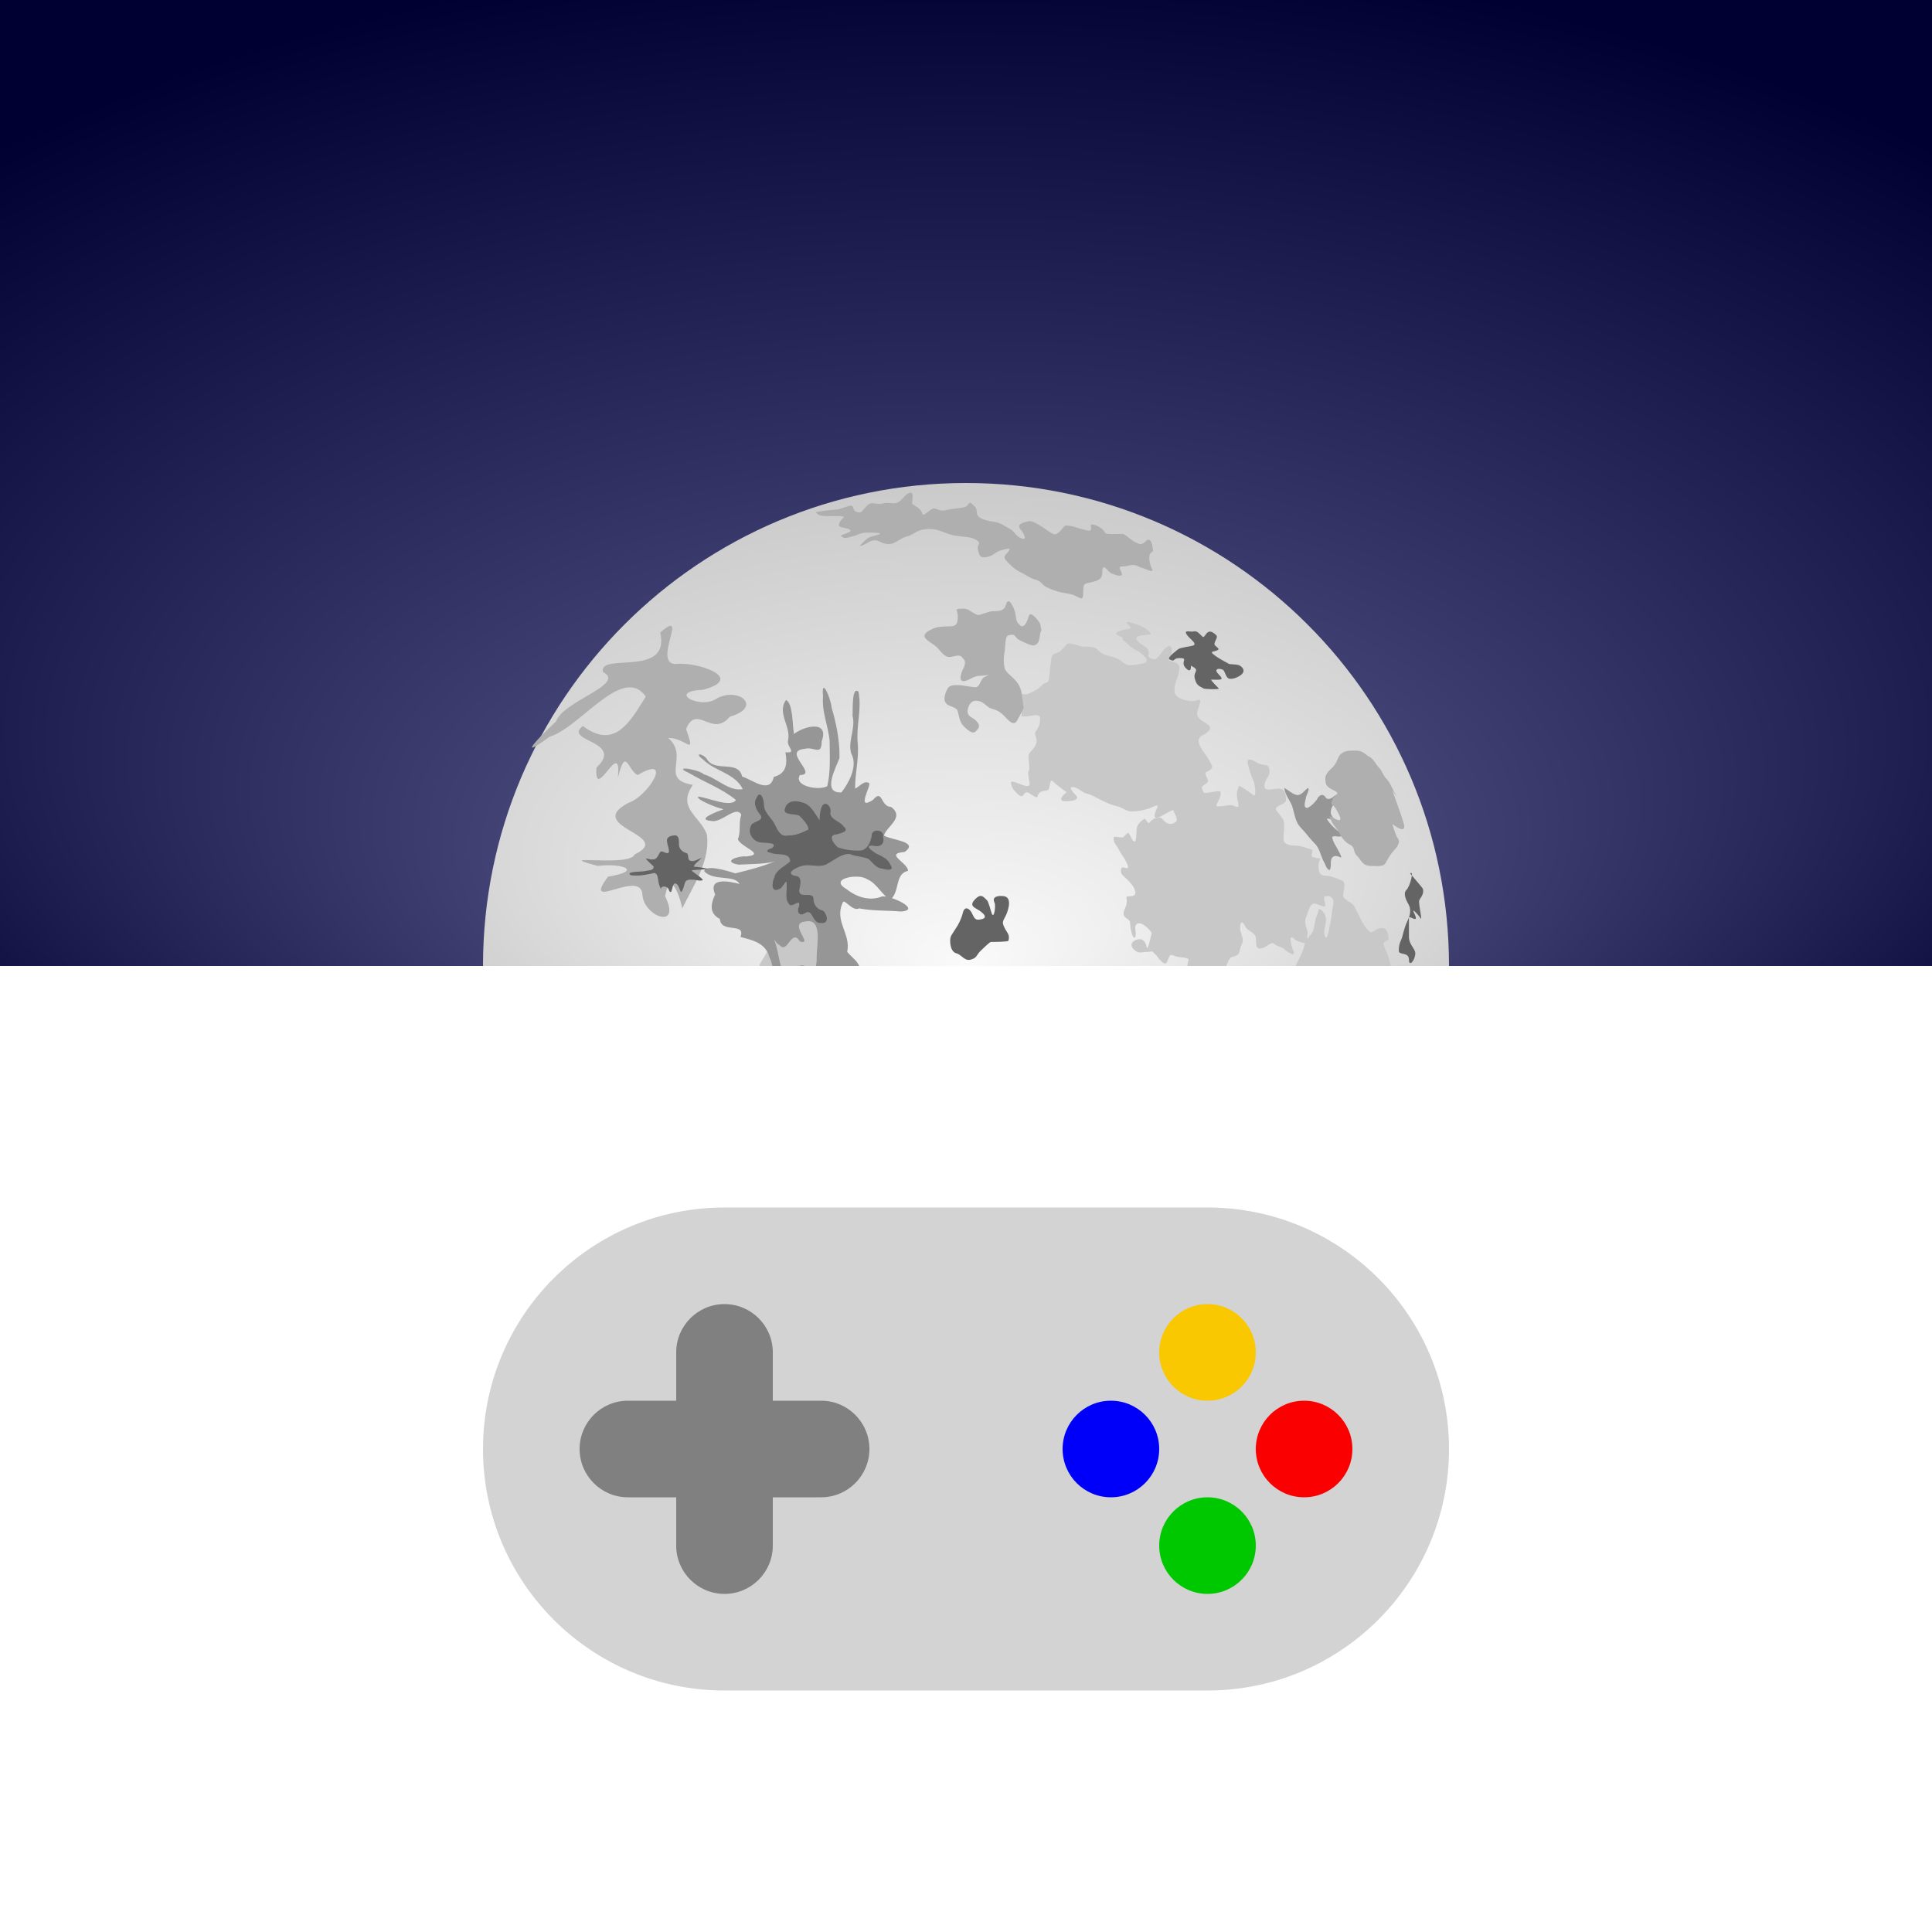
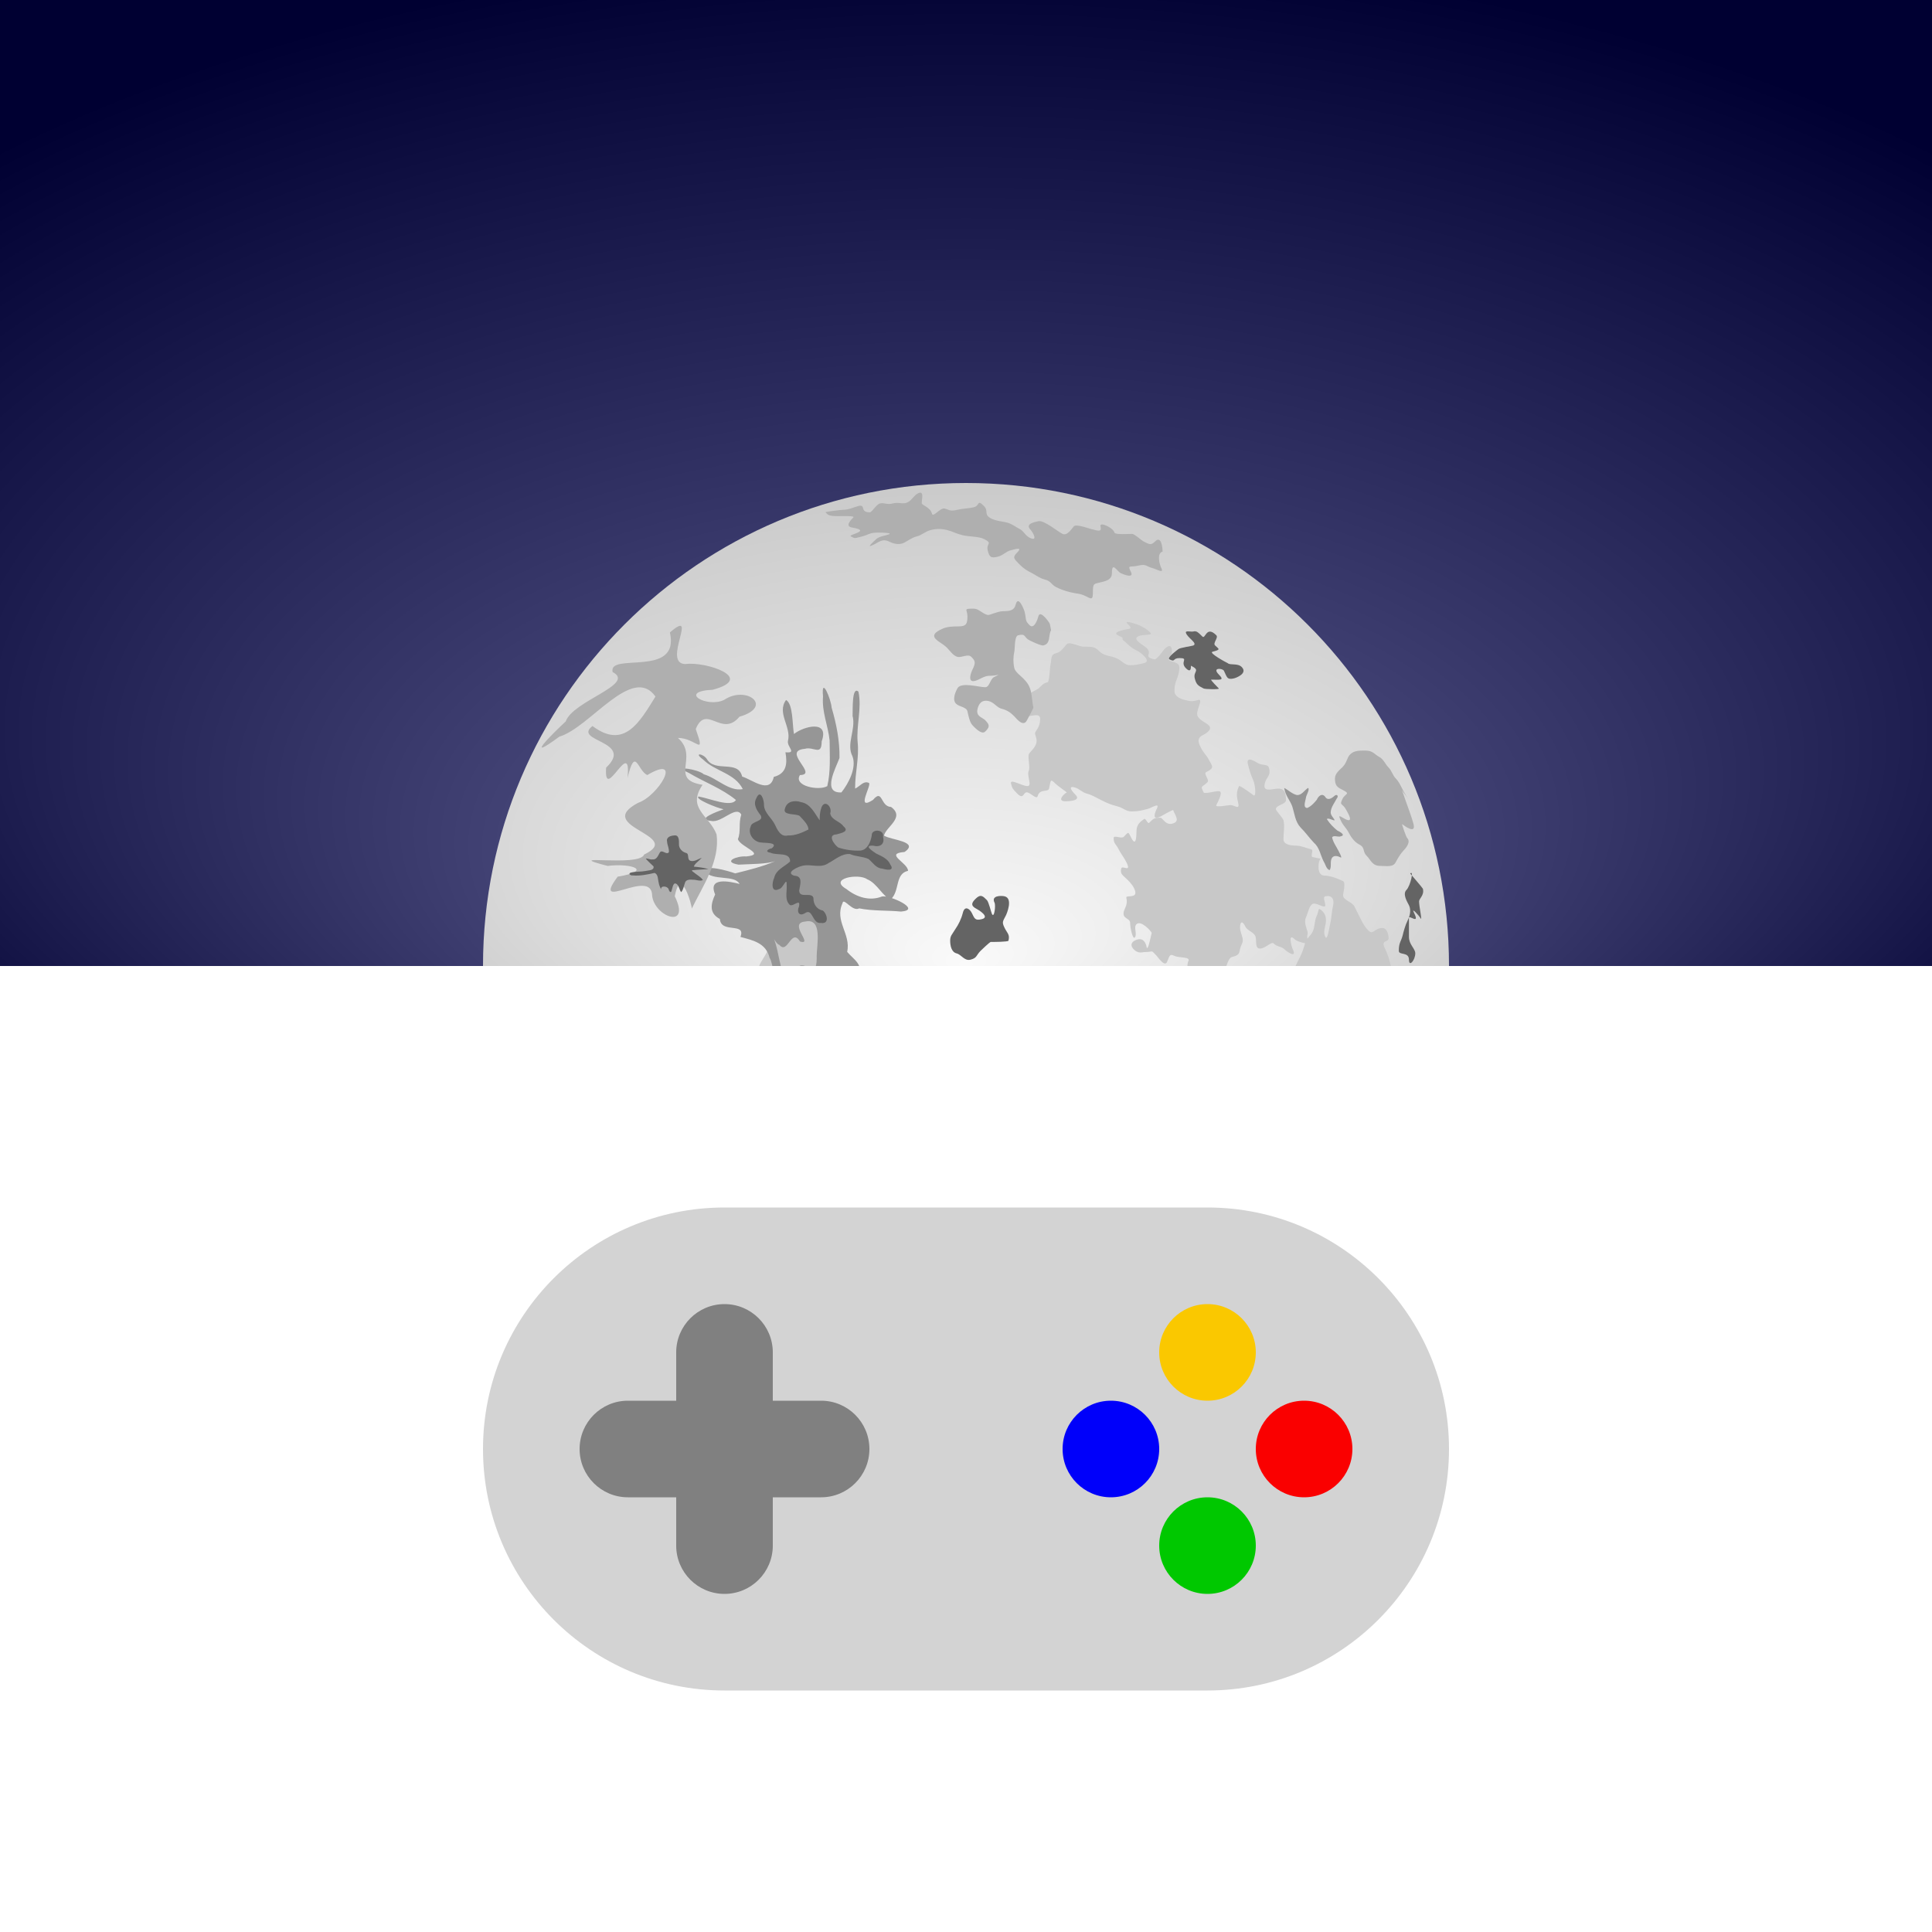
<svg xmlns="http://www.w3.org/2000/svg" viewBox="0 0 200 200">
  <defs>
    <radialGradient fx="50%" fy="100%" r="100%" id="midnight">
      <stop offset="0%" stop-color="rgb(100 100 150)" />
      <stop offset="70%" stop-color="rgb(0 0 50)" />
    </radialGradient>
    <radialGradient fx="50%" fy="100%" r="100%" id="moon">
      <stop offset="0%" stop-color="rgb(250 250 250)" />
      <stop offset="70%" stop-color="rgb(200 200 200)" />
    </radialGradient>
  </defs>
  <rect fill="url(#midnight)" width="200" height="100" />
  <path fill="url(#moon)" d="M 50 100 A 50 50 0 0 1 150 100 Z" />
  <path fill="rgb(200 200 200)" d="M67.296 105.667c.047-.024 1.047.851 1.181.918.613.307-.247.888-.394 1.181-.415.83.826.656 1.312.656.811 0 .43.906.394 1.049-.156.622-.294.855 0 1.443.28.56-.131.814-.131 1.575 0 .735-.596.656-1.312.656-.815 0-1.122-.161-1.706.131-.113.057-.589 1.178-.656 1.312-.22.44-.837.615-1.181.787-.502.251.074 1.458.132 1.574.212.425.781.513 1.049 1.05.36.719-.093 1.087.394 1.574.417.417.339.741 1.049.918.645.161.4-.067 1.181-.262.451-.113.59.72.918 1.049.168.168.131 1.18.263 1.443.329.659 1.078-.411 1.312.525.193.773.896.142 1.18 0 .446-.223.171.997.394 1.443.251.503 1.227.44.525-.262-.362-.362.4-.947.524-1.443.049-.196-1.452-.363-1.574-.394-.806-.201-.354-.826-.131-1.049.392-.393 1.135.696 1.181.787.001.001.558-.919 1.049-.919.964 0 .693-.618.263-1.049-.799-.799-.011-.645 0-.656.216-.216.781.274.918 0 .41-.82.394.657.394 1.05 0 .159 1.082-.189 1.311-.132.911.228.807-.075.919-.525.024-.098-1.116-.722-1.181-.787-.554-.553-.787-.397-.787-1.311 0-1.028-.157-1.024-.656-.525-.427.427-.554-.161-.918-.525-.426-.425-.656 1.248-.656 0 0-.535-.331-1.056-.525-1.443-.225-.45.057-1.539.131-1.837.18-.719.161-.131.787-.131.376 0 .74-.871.919-1.05.532-.532 1.001-.179 1.312.132.801.802.957.272 1.705-.263.033-.023-1.11.121-.656-.787.233-.465.114-1.409.262-1.705.237-.473.414.61 1.116.459.557-.12.393-.48.393-1.05 0-.333.681-.022.853-.065.907-.227.422-.445 1.049-.132.127.064 0 1.756 0 1.968 0 .489-.143.969-.262 1.444-.086.342-.734-.027-1.05.131-.259.13-.393-.554-.393.787 0 .585-.656.414-.656 1.312 0 .614-.541.393-1.312.393-.396 0 .149-.9-.131-1.18-.543-.543-.96.297-1.05.656-.198.791.891.669-.131 1.18-.614.307-.358.858-.131 1.312.124.249.9.778 1.181.919.195.097.508 1.164.656 1.311.174.175.425-.134.655.788.103.409.336.161.525.918.24.958-.653.656-1.18.656-.729 0-.818.454-1.05.918-.363.726.155 1.154-.787.919-.552-.138-.874-.83-.394.131.185.369-.421.759.132 1.312.433.433.418.787 1.18.787.899 0 1.024-.08 1.312-.656.314-.628.445-.787 1.312-.787 1.553 0-.326.271-.131 1.049.138.552 1.063.357 1.443.263.5-.125-1.15-1.01.262-.656.625.156.918 0 1.312-.394.369-.369.725-1.049-.131-1.049-.585 0-1.187.129-1.705 0-.59-.148-.95-.263-1.706-.263-.999 0-.062-.594.131-.787.198-.198.275-.531.525-.656.238-.119.668.107.787-.131.098-.196-.312-.341-.525-.394-.417-.104.877.22 1.181.525.248.248.737.157 1.05 0 .233-.116 1.949.769 2.23 1.05.311.311.393 0 .787-.394.247-.246-.375-.974-.262-.525.128.515 1.314.196 1.574.131.496-.124.321-.656 1.312-.656.751 0 1.087-.131 1.837-.131.729 0 1.193-.396 1.705-.525.418-.104.094 1.181.525 1.181.297 0 .638-1.032.787-1.18.621-.621.787-.063.787.655 0 .457.904-.189 1.312-.393.525-.263.128-1.187 0-1.443-.356-.712.153-.815.787-.656.474.118.083-1.098-.262-1.443-.295-.295-1.128-.446-1.443-.525-.59-.148-1.164-.074-.263-.525.737-.368.61-1.261-.131-1.705-.414-.248.297-1.119.394-1.312.278-.557.567-.699.918-1.05.401-.4.712-.58 1.05-.918.375-.376.393-.965.393-1.574 0-.52.131-1.157.131-1.837 0-.119-.844.554-1.049.656-.617.309-.957.309-1.574 0-.629-.314-.76-.543-.919-1.181-.228-.913.186-1.03.787-1.18.504-.126.732 1.09.787 1.311.156.622 0-.798 0-1.18 0-.539-.494-.99-.655-1.312-.235-.469-.611-.645-1.181-.787-.615-.154-.824-.468-1.05-.919-.273-.546-.262-1.01-.262-1.705-1.304.652-1.918.666-3.413.666-.419 0-.904-1.836-.989-2.176-.197-.788-.594-1.67-.594-2.571 0-.696-.869-1.463-1.186-1.78-.677-.677-.964-.791-2.176-.791-.925 0-1.112.914-1.582 1.384-.653.653-1.302.263-1.583 1.385-.209.838-.644 1.288-.989 1.978-.4.8.427.815.198 1.731-.2.798 1.377.92-1.434 2.769-.718.472.888 2.047.544 2.472-.51.63-.961.205-1.285-.445-.407-.813.624-.608-.297-.791-.813-.161-2.37-1.235-3.066-1.583-.854-.426-1.104-.593-2.374-.593-1.174 0-2.168.293-3.065.742-.266.132-.911.871-.586 1.539Zm38.412-33.87c.595.247 1.018-.115 1.575-.394.537-.269.489-.614 1.18-.787.16-.04.245-1.634.263-1.705.182-.731-.045-1.137.656-1.312.504-.126.731-.6 1.049-.919.294-.293 1.324.263 1.706.263.86 0 1.169-.011 1.574.394.454.453.788.492 1.443.655.748.188.938.535 1.443.788.433.216 1.583-.068 1.837-.132.863-.216-.514-1.175-.525-1.18-.482-.241-.873-.479-1.181-.788-.532-.532-.524-.331-.524-.655 0-.136-1.485-.416 0-.788.828-.207 1.11-.07.524-.656-.498-.497 1.16.121 1.181.132.61.305.8.407 1.181.787.362.362-1.215.067-1.443.525-.163.325.855.855 1.049 1.049.655.655-.419.879.787 1.181.28.07.953-.953 1.05-1.05.587-.587.787-.321.787.263 0 .51-.885.795.131 1.049.721.18.728.498.525 1.312-.151.605-.394.833-.394 1.706 0 .54.58.801 1.05.918.725.181.779.166 1.443 0 .511-.128-.259 1.063-.131 1.574.122.491.922.791 1.18 1.05.469.468-.378.911-.655 1.049-.667.334-.324.927-.132 1.312.278.556.548.703.787 1.181.345.689.688.837-.262 1.312-.315.158.381.8.131 1.049-.555.556-.772.292-.393 1.05.095.19 1.069-.131 1.574-.131.489 0-.044 1.005-.262 1.443-.146.291 1.235 0 1.443 0 .534 0 1.043.631.787-.394-.172-.688-.107-1.098.131-1.574.051-.102 1.377.852 1.443.918.371.371.235-1.105 0-1.574-.218-.437-.417-1.142-.525-1.574-.255-1.021.849-.232 1.05-.131.67.334 1.181-.083 1.181.918 0 .463-.525.778-.525 1.443 0 .623.904.262 1.443.262.647 0 .787.501.787 1.181 0 .465-.937.467-1.049.918-.04.16.719.911.787 1.181.143.572 0 1.375 0 1.968 0 .553.776.656 1.312.656.502 0 1.168.292 1.574.393.258.065-.127.723.131.788 1.139.284.794-.027.656.524-.021.083-.26 1.397.586 1.397.608 0 1.47.353 1.907.571.31.155 0 1.372 0 1.443 0 .557.931.683 1.18 1.181l.656 1.312c.259.517.459.852.787 1.181.499.498.633-.263 1.444-.263.551 0 .655.859.655 1.05 0 .471-.848.14-.393 1.049.215.429.416 1.011.525 1.443.147.59.262.95.262 1.706 0 .751.131 1.087.131 1.837 0 .76-.262 1.078-.262 1.836 0 .767-.139 1.21-.263 1.706-.169.679-.269.931-.524 1.443l-.656 1.312c-.263.524-.489 1.099-.751 1.623-.268.536-.595.688-.808 1.115-.205.41-.312 1.333-.409 1.722-.137.549-.434.919-1.05.919-.272 0 .102-1.647-.524-.394-.265.53-.064 1.308-.263 1.705-.181.364-.908.651-1.18.788-.504.251-.85.376-1.444.524-.123.031.132-.682.132-1.312 0-.918-.471-.569-.656-1.311-.115-.459.835-.943 1.049-1.05.535-.268 1.181.056 1.181-.787 0-1.148.347-.513.595-.017.046.092 1.254-.693 1.254-1.024 0-.505.88-.856 1.061-1.217.439-.879-1.62-1.262-1.992-.891-.547.548-.531.587-1.18.263-.607-.304-.24-.749-.919-.919-.01-.002-.939.94-1.049 1.05-.564.563-1.046.254-.656-.525.341-.682.176-.742-.263-1.181-.532-.532-.166-1.014.132-1.312.436-.436.767-.529 1.311-.393.392.098-.557.607-.918.787-.794.397 1.109.656 1.312.656.626 0 .049-1.394-.394-1.837-.45-.45-.516-.664-1.049-.131-.191.191-.829.173-1.181.525-.627.627-1.049-.136-1.049-.656 0-.636.567-.798 1.049-.918.363-.091.786.129 1.05.393.329.329-.59-.721-.919-1.049-.47-.471-.483-.624-.655-1.312-.168-.671.616-.787 1.18-.787.589 0 .525.878.525 1.443 0 .945.227.535.394-.132.193-.773-.207-1.2-.394-1.574-.241-.482-.563-.733-.787-1.181-.267-.534.544-1.199-.263-.393-.695.695-.349.173-.131-.263l.656-1.311c.221-.442.401-.949.525-1.443.103-.415.6-.808.787-1.181.247-.494.19-1.167.394-1.575.321-.642.082-1.098.656-.524.406.406.366 1.028.262 1.443-.178.711-.113.954 0 1.181.229.457.401-.947.525-1.443.127-.51.139-1.214.262-1.706.226-.902-.245-1.185-.787-1.05-.297.075 0 .613 0 .919 0 .439-.919-.328-1.312-.131-.367.183-.511 1.022-.656 1.311-.279.558.003 1.063.131 1.575.094.374-.221.345.132 1.049.174.348-1.177.004-1.444-.262-.78-.78-.305.832-.262.918.578 1.157-.58.338-.787.131-.356-.356-.774-.249-1.181-.655-.156-.157-.757.419-1.181.524-.782.196-.522-.647-.655-1.18-.121-.48-.829-.607-1.05-1.05-.509-1.017-.635-.048-.525.394.177.706.394.918.131 1.443-.376.753.043 1.039-1.049 1.312-.29.072-.593 1.061-.656 1.311-.168.672-.028.939.131 1.575.062.246-.42 1.024-.525 1.443-.201.807.246 1.201.525 1.574.409.545.424.927.263 1.575-.119.475.992.524 1.443.524.859 0 1.17-.01 1.574.394.554.553-.209.932.787 1.181.809.202.743.478.918 1.18.053.212-.52 1.172-.656 1.443-.212.425-.041 1.479-.131 1.837l-.393 1.574c-.043.171.524.922.524 1.443 0 .733.012.896-.262 1.444-.283.566-.22.874-.918 1.049-.956.239-.279-.623-.131-.918.288-.577.236-.948.393-1.575.119-.474-1.093-.218-1.312-.656-.005-.011-.619.638-.918.788-.356.177-.769-.901-.918-1.05-1.19-1.189-.815-.027-.394.394.444.444.401.889.262 1.443-.128.512-1.069-.283-1.443-.656-.622-.623-.71-.34-.131-.919.446-.446.982-.137.787-.918-.111-.443-.869.504-1.312.394-.394-.099-1.07-2.103-.131-4.723.148-.414 1.104-.044 1.498-.24.454-.227.618-.228.995-.416.753-.377-.135-1.001-.147-1.05-.036-.144-.749-.765-.903-.918-.451-.451-.069-.78-.525.131-.251.503-.527.788-1.049.919-.669.167-.656-.718-.656-1.312 0-.914-.231-1.15-.656-1.575-.341-.34-.903.292-1.312.394-.881.22-.787-.49-.787-1.181 0-.487.126-1.202 0-1.705-.068-.273-.745.131-1.05.131-.464 0 .59-.721.919-1.05.491-.491 1.705-.66 1.705-1.443 0-.695.004-1.187.131-1.443.229-.458-.985-.296-1.443-.525-.564-.282-.511.104-.787.656-.25.501-.964-.57-1.049-.656-.699-.698-.208-.393-1.312-.393-.128 0-.595.193-1.05-.263-.523-.522-.141-.915.394-1.049.774-.193.911.759.918.787.124.497.401-.946.525-1.443.031-.123-1.105-1.387-1.574-.918-.311.31.065.918-.132 1.312-.229.457-.524-.932-.524-1.443 0-.529-.851-.405-.656-1.181.085-.34.441-.728.262-1.443-.071-.286 1.11.111.918-.656-.121-.488-.521-.915-.787-1.181-.5-.5-.806-.581-.656-1.181.096-.382 1.108.51.525-.656-.233-.466-.569-.875-.787-1.312-.305-.609-.525-.574-.525-1.18 0-.353.8.118 1.05-.131.506-.507.424-.594.787.131.448.897.525-.044.525-.656 0-.743.348-.983.787-1.312.175-.131.37.548.525.393.464-.464.544-.524 1.18-.524.232 0 .573.96 1.443.524.558-.278-.038-.941-.131-1.311-.021-.086-1.217.608-1.312.656-.955.477-.559-.456-.393-.788.37-.741-.515-.101-.919 0-.59.148-.949.263-1.705.263-.567 0-.871-.382-1.443-.525-.709-.177-1.108-.357-1.706-.656-.458-.229-.94-.53-1.443-.656-.524-.131-.775-.522-1.312-.656-.791-.198-.089.567.131.787.568.568-.58.656-1.049.656-.937 0-.172-.767.131-.918.021-.011-.924-.662-1.181-.918-.569-.57-.45-.3-.656.524-.101.407-.976-.029-1.18.787-.091.363-.687-.303-1.05-.393-.458-.115-.35.83-1.049.131-.505-.505-.542-.592-.656-1.049-.14-.558 1.13.262 1.705.262.527 0-.104-1.103.131-1.574.166-.331-.103-1.293 0-1.706.056-.223.642-.599.788-1.181.114-.457-.182-.847-.132-1.049.059-.237.525-.573.525-1.443 0-.672-.837-.263-1.443-.263-.959 0-.159.075-.656-.918-.266-.532-.09-.891.131-1.443Z" />
  <path fill="rgb(150 150 150)" d="M132.941 81.567c.44.228.805.61 1.294.732.526.056.786-.506 1.186-.736.181.227-.21.72-.235 1.045-.043.301-.344 1.02.146 1.033.402-.181.716-.521.988-.859.149-.358.534-.726.859-.303.255.434.676.172.957-.085.273-.25.471.026.243.268-.235.464-.61.9-.625 1.442-.024.306.404.665.405.819-.232-.003-.707-.304-.801-.123.286.452.671.842 1.084 1.18.217.094.909.469.366.589-.277.132-.759-.162-.906.119.095.502.426.919.647 1.371.1.215.342.591.283.724-.276-.144-.7-.296-.93.003-.265.383-.018.9-.254 1.287-.355-.096-.432-.609-.625-.899-.33-.634-.417-1.414-.98-1.908-.5-.511-.9-1.11-1.412-1.609-.562-.603-.62-1.455-.865-2.202-.224-.597-.678-1.094-.792-1.736a3.722 3.722 0 0 1-.033-.152Zm-65.147 46.248c.757 0 .656-1.19.656-1.968 0-.764-.49-.65-.656-1.311-.187-.748 1.402.09 1.443.131.311.311.886-.238 1.312-.131.427.106-.328.918-.131 1.312.171.341 1.668-.254 1.705-.263.712-.178-.143.799-.262.918-.478.478.028.843.262 1.312.393.786-.138.921-.655 1.05-.297.074-.823-.989-.919-1.181-.234-.467-.749-.618-1.049-.918-.448-.448-.576.233-.788.656-.148.298-.609.27-.918.393Zm6.428-1.049c-.346.692.954.927 1.444 1.049.51.128-.004-1.063-.132-1.574-.309-1.236-.873.613-1.312.525Zm4.199-.525c-.16-.636.987.888 1.574 1.181.457.228-.25-.781-.525-.919-.457-.228-.371-.262-1.049-.262Zm1.311 2.755c-.818-.409-1.145-.251-.918.656.16.638 1.211.058 1.443 0 .494-.123.98.621 1.312.787.527.263 1.321-.267 1.575-.393.423-.212-.658-.329-1.05-.525-.625-.313-.846-.525-1.574-.525h-.788Zm-9.97 3.28c-.752 0-.787-.5-.787.918 0 .775.596 1.025.787.263.066-.266 0-.997 0-1.181Zm-7.609-8.134c.095-.379-1.05.134-1.05.525 0 .289 1.008.7 1.181.787.393.196-.045-.881-.131-1.312Zm0 3.411c.51.255-.663-.933-.918-1.443-.54-1.08-.73.363-.656.656.17.682.011.686-.394.787-.636.159 1.405.337 1.968 0Zc.419-.252-.212 1.325.262 1.443.787.197.515-.999-.262-1.443Zm1.443-9.708c.272.068-.593.384-.525.656.07.279 1.143.572 1.312.656.212.105.359 1.436.394 1.574.102.411.656 1.316.656.262 0-.788-.287-.967-.525-1.443-.335-.67-.48-1.04-1.312-1.705Zm-10.758-7.609c-.218-.437.182 1.193.656 1.312.914.228-.664-1.353-.787-1.968-.119-.596-.638-.884-.918-1.443-.463-.926-1.367-.055-.262 1.049.434.434.714.572 1.311 1.05Zm7.478-1.574c.294.293-.579.809-.393 1.18.31.621.303.877-.132 1.312-.25.251.506 1.259.788.131.191-.766.204-.889.787-1.18.107-.054-.782-.997-1.05-1.443Zm29.69 21.809c-.867-1.085-2.013-2.938-3.154-4.175-1.438-1.426-2.457-3.179-3.311-4.998-.916-1.305-1.645-3.751-2.703-4.4.099.977-1.271 1.572.321 2.028 1.655.724.938 2.914 2.371 3.789.77 1.612 1.765 3.134 2.85 4.565.75.901 2.848 2.472 2.688 3.126-.708-1.768-2.791-2.727-4.588-2.79-1.411.663 1.429 1.391 2.121 1.12.909-.003 2.751 1.663.878.887-1.083.827-2.224-.982-3.127-.215.303.559 2.749.81 2.127 1.115-.748.021-2.589-1.27-2.499.044.921.563 2.4.168 3.08.87-.527.81-1.32.702-1.999 1.136-.183 1.403 2.675.093 1.18 1.3-1.632 1.595 1.807-.009 1.639.08-.938 1.108.423.774.834.73-.701 1.518-1.758 2.8-2.604 4.229-1.002 1.227-1.777 2.644-2.968 3.711-.551 1.184 1.069-.485 1.368-.798 1.642-.999 2.643-2.74 3.641-4.304.526-.904 1.206-2.1 1.778-2.76.921 1.307-.078 2.926.263 4.522 1.337.954-.346 2.64.36 3.501 2.331.113 1.476-2.442 1.404-3.832-.235-.888.629-1.68.936-.475-.093.819.528 1.447.526.279-.029-.783.089-1.234.318-.173.216.595 1.555 2.81 1.279.886.015-.987-1.56-2.506-.353-3.187 1.071.604 1.917 1.359.913 2.513-1.062.52.904 2.221 1.428 1.08 1.015.186 1.354-.655 1.692-1.265 1.203 1.06 3.406-.04 4.105-1.054-.562.074-2.125-.662-.642-.406.624.253 2.247.551.977-.344.167-.782 2.16.174 2.964.067-.04-1.039-2.184-.553-1.546-2.096-.402-.918-1.963 1.769-1.81-.12-.534-1.176-1.074.521-.785 1.048-1.049-.568-.986 1.759-1.216.238.313-.769 1.148-2.19.519-2.865-.654.753-2.09.62-2.756.302 1.634-.023 3.224-.454 4.779.147 1.329-.015 1.902-.967 2.683-1.742 1.023.073-.442-2.557-.8-1.073-.457 1.648-1.818 1.097-2.916.593-.414.363-2.197.778-2.034.376 1.311-.442 3.148-.284 4.046-1.18-.252-.422.852-1.27.096-1.175.792-1.027 1.421 1.022 2.159-.433 1.767-.56 3.727-.717 5.376-1.521.936-.821 3.47-1.184 3.447-2.353-1.635.131-2.962 2.068-4.84 1.991-1.662.861-3.458 1.642-5.374 1.605-.642.041-2.473.061-.835-.371 1.361-.09 3.34.148 4.132-1.205-.524-1.101-3.053 1.306-3.364.059 1.218-1.071 2.509-2.006 3.752-3.013.951-.657 3.028-1.529 1.401-2.627.835-1.202 4.745-.841 3.636-3.086-1.872-1.517-2.022 1.831-3.512 1.916-.659-.616-2.586.217-1.979-1.183-1.225-.424-2.972 1.933-.726 1.718-.015.837.91 2.397 1.575 1.657-.372-1.367 1.542-.514.373.291-.826.597-1.77 1.769-2.779 1.01-1.158.52-1.179-.426-.491-1.033-1.072-.571-2.323.398-2.269-1.471-.892-.105-2.675.24-1.233-1.011 1.521-1.056 1.759-2.941 2.983-4.238.798-.407 1.324-2.02-.065-1.175-.862 1.082-.937 3.649-2.406 3.789.073-1.591-1.31 1.169-.773-.54.378-.717.078-1.524-.232-.362.232 1.227-2.029 2.329-1.109 3.241.971-.054-.799 2.705-.996.677-.2-.591-.087-2.099-.927-.928-.267 1.509-1.648.535-1.067-.616-.286-1.094.885-2.331.742-3.125-1.367 1.274-1.025-1.361-2.111-.982-.397 1.423 2.16 1.717 1.158 3.369-.385 1.94-.598-1.529-1.53-.079-1.31.257-.796 2.672-2.538 2.203-.332-1.464-1.24-.686-1.279.368-.966.091-1.183-1.379-2.281-.489-.743-.219-1.208-.825-1.484.371-.715.266-2.061-1.041-1.981.632.02 1.233 1.757.649 1.619 2.049.852.501.211.183.02.563.939.567 2.353 1.715 1.5 2.869-1.155-1.257-2.635-2.198-3.292-3.886-1.175-1.314-1.359-3.179-2.346-4.614-1.911-1.059-.703-3.027-1.364-4.663-1.02-1.526-2.255.882-.861 1.513.795 1.458 1.535 2.841 2.252 4.332.433 1.699 1.461 3.116 2.318 4.61.967 1.199 2.365 2.116 3.009 3.549-1.41-.881-2.114-2.467-3.379-3.521-.167-.38-1.364-2.237-1.25-1.261.98 1.575 2.397 2.792 3.46 4.305.249.838 1.479 1.35 1.408 2.244Zm-1.484-48.835c-.02-1.602.431-3.173.263-4.788-.16-1.755.451-3.521.078-5.254-.692-.591-.575 1.89-.603 2.515.363 1.431-.687 2.897-.01 4.188.445 1.224-.428 2.82-1.146 3.734-2.058.109-.562-2.565-.2-3.565.028-1.781-.317-3.521-.818-5.223-.045-.839-1.097-3.372-.885-1.141-.14 1.57.523 3.013.681 4.545.007 1.573.12 3.214-.243 4.735-.866.502-3.534-.008-2.831-1.149 1.97-.028-1.967-2.497.512-2.716.923-.271 1.739.795 1.74-.776.833-2.257-1.869-1.564-2.869-.756-.179-1.002-.084-3.116-.819-3.524-.981 1.356.56 2.773.201 4.22-.148.63.991 1.316-.266 1.194.206 1.134.146 2.204-1.203 2.547-.397 1.832-2.227.286-3.275-.031-.428-1.787-2.825-.37-3.664-1.827-.415-.59-1.394-.668-.386.055 1.227 1.231 3.29 1.406 4.115 3.07-1.423.274-2.673-1.147-4.039-1.534-.491-.508-3.38-.962-1.539-.14 1.604.96 3.411 1.601 4.868 2.798-.507.818-2.755-.184-3.863-.356-.469.219 1.879 1.186 2.583 1.316-.62.231-2.952 1.066-1.27 1.208 1.051.25 2.571-1.663 3.103-.653-.308.958-.013 1.708-.353 2.545.295.833 2.99 1.576.862 1.788-.882-.088-2.545.539-.793.847 1.193-.066 2.915-.052 3.776-.355-1.301.567-2.765.919-4.117 1.259-.819-.276-3.102-.957-3.211-.22.951 1.053 3.109.318 3.665 1.315-1.022-.259-3.327-.762-2.535 1.083-.45.993-.651 1.937.491 2.544.111 1.553 2.732.29 2.127 1.857 1.272.345 2.644.604 3.028 2.182.402.558.238 2.477 1.272 1.243-.422-1.367-.47-2.811-1.228-4.069-.58-1.361.398 1.352.959 1.466.875 1.056 1.223-1.811 2.145-.344 1.46.416-1.309-1.929.543-2.072 1.814-.393 1.18 2.44 1.177 3.548.015.835-.029 1.984-1.12 1.074-1.469-.47-.423 1.251-1.214 1.773-.337 1.275.725 2.702 1.77 1.315.552 1.45 1.667 2.494 2.921 3.274 1.007.929 1.408 2.11.992 3.43.887.057 1.074-1.558 2.215-1.434.613-1.262-.01-3.237-1.299-3.735-.928-.96 1.721-.91 1.254-2.278.451-.724.078-3.294-.722-1.937.729.993-.253 2.414-.557.757.753-1.279-.471-1.896-1.084-2.644.403-1.869-1.335-3.176-.485-5.041.103-.66 1.008.922 1.724.535 1.428.285 2.896.194 4.34.33 2.202-.181-1.159-1.711-1.963-1.565-1.296.523-2.654.065-3.696-.765-1.916-1.101 1.291-1.654 2.144-1.014 1.033.399 1.668 1.88 2.448 2.082.961-.874.409-2.65 1.785-2.954.006-.836-2.517-1.782-.359-1.952 1.592-1.098-1.456-1.233-2.128-1.697.208-.919 2.215-1.877.73-2.964-1.123-.038-.847-1.938-1.866-.732-1.804 1.174-.202-1.379-.401-1.742-.566-.305-.99.378-1.452.575Z" />
-   <path fill="rgb(175 175 175)" d="M144.278 82.03c-.513-1.027.771 2.166 1.05 3.28.277 1.107-.972.156-1.181 0-.052-.04.404 1.322.525 1.443.422.422-.185 1.103-.394 1.312-.266.266-.622.85-.787 1.18-.275.55-.895.394-1.574.394-.888 0-.98-.587-1.443-1.05-.469-.469-.105-.839-.787-1.18-.485-.243-.864-.81-1.05-1.181-.247-.494-.555-.716-.787-1.181-.438-.877-.095-.506.393-.262.998.499.245-.692.132-.918-.378-.756-.773-.424-.394-1.181.279-.558.875-.481 0-.919-.568-.283-.787-.448-.787-1.18 0-.53.506-.9.787-1.181.456-.456.444-.969.787-1.312.398-.397.908-.394 1.575-.394.801 0 .976.423 1.443.657.407.203.651.782.918 1.049.401.401.449.843.787 1.181.521.52.654 1.276 1.312 2.099m-25.451-25.582c-.632.158-.317 1.334-.131 1.705.309.619-.494.106-.918 0-.586-.146-.643-.462-1.443-.262-.876.219-1.183-.136-.788.656.368.734-.852.23-1.049.131-.411-.205-.919-1.263-.919 0 0 .645-.544.792-1.049.918-.835.209-.918.087-.918 1.05 0 .851-.156.709-.788.393-.536-.268-.939-.235-1.574-.393a6.505 6.505 0 0 1-1.443-.525c-.558-.279-.478-.611-1.181-.787-.547-.137-.916-.458-1.312-.656-.518-.259-.824-.431-1.312-.918-.582-.583-.723-.72-.262-1.181.659-.659-.125-.395-.656-.263-.485.122-.752.517-1.312.656-.75.188-.883.01-1.049-.656-.185-.74.579-.694-.394-1.18-.545-.273-1.539-.221-2.23-.394-.684-.171-.979-.376-1.574-.525a3.31 3.31 0 0 0-1.706 0c-.556.139-.898.52-1.443.656-.516.129-.921.461-1.312.656-.572.286-1.211.051-1.574-.131-.633-.316-1.029.056-1.443.263-.835.417-.538.144-.131-.263.436-.436.561-.468 1.312-.656 1.031-.258-.533-.262-.919-.262-.82 0-.978.244-1.574.393-.871.218-.729.226-1.181 0-.371-.185 2.242-.566.131-.918-.782-.13-.125-.793.131-1.05.187-.186-1.213-.131-1.574-.131-1.027 0-1.066-.148-1.312-.393-.058-.059 1.608-.263 1.837-.263.576 0 1.134-.283 1.574-.393.815-.204.083.656 1.181.656.213 0 .666-.823 1.05-.919.446-.111.678.159 1.311 0 .714-.178 1.029.142 1.575-.131.405-.203.612-.699 1.049-.918.72-.36.331.797.394 1.049.047.189.889.409 1.049 1.05.115.457.855-.639 1.312-.525.451.113.536.325 1.312.131.51-.127 1.214-.139 1.706-.262.656-.164.317-.863 1.049-.131.538.537-.086.875.787 1.312.494.247 1.143.285 1.575.393.55.138.875.438 1.311.656.461.23.588.687 1.05.918.951.476.306-.612.131-.787-.675-.675.443-.832.787-.918.556-.139 1.991 1.061 2.493 1.312.503.251 1.004-.611 1.181-.787.251-.251 1.483.207 1.705.262.79.198 1.214.396 1.05-.262-.128-.513 1.315.143 1.443.656.059.236 1.491.131 1.837.131.235 0 .985.689 1.18.787.631.316.774.407 1.181 0 .719-.718.787.867.787 1.05Zm-11.545 8.133c-.305.525-.008 1.38-.787 1.575-.258.064-1.314-.46-1.443-.525-.629-.315-.334-.736-1.181-.525-.404.101-.321 1.416-.393 1.706a3.877 3.877 0 0 0 0 1.705c.094.377.704.836.918 1.05.443.442.657.79.787 1.312.122.487.171 1.337.263 1.705.02.083-.585 1.168-.656 1.312-.388.775-1.078-.16-1.312-.394-.388-.388-.72-.639-1.312-.787-.498-.124-.77-.651-1.312-.787-.764-.191-1.057.291-1.181.787-.2.8.48.874.787 1.181.533.532.437.744 0 1.181-.398.398-1.229-.574-1.311-.656-.315-.315-.436-1.085-.525-1.443-.115-.459-.847-.453-1.181-.787-.462-.463.032-1.376.131-1.575.357-.713 2.245-.131 2.886-.131.465 0 .503-.842.919-1.05.846-.423.404-.131-.525-.131-.49 0-1.018.419-1.443.525-.865.216-.372-.961-.262-1.181.361-.723.28-.899-.132-1.312-.34-.34-.976.117-1.443 0-.422-.105-.814-.683-1.049-.918-.438-.437-.823-.561-1.181-.918-.55-.55.439-.942.656-1.05.481-.24 1.088-.262 1.705-.262.804 0 .919-.285.919-1.05 0-.717-.506-.787.656-.787.519 0 .85.508 1.443.656.175.044 1.06-.393 1.574-.393.687 0 1.165-.067 1.312-.656.28-1.119.901.587.918.656.23.917.013.931.525 1.443.49.49.856-.669.918-.919.181-.721 1.15.662 1.181.787.054.217.088.438.131.656Zm-7.8 6.822c0 .362-.385.656-.858.656-.474 0-.858-.294-.858-.656 0-.362.384-.656.858-.656.473 0 .858.294.858.656Zm3.602-3.115c0 .416-.264.754-.59.754-.326 0-.591-.338-.591-.754 0-.417.265-.755.591-.755.326 0 .59.338.59.755ZM73.173 86.359c-.763-1.955-3.112-2.683-1.443-5.116-3.56-.554-.301-2.87-2.554-4.855 1.864-.01 2.907 2.08 1.848-.917 1.095-2.681 2.677.949 4.524-1.276 3.592-1.043.735-3.3-1.588-1.742-1.768.865-4.826-.884-1.181-1.05 4.538-1.213-.735-2.948-2.816-2.662-2.504-.008 1.464-5.931-1.615-3.269 1.08 4.753-6.402 2.012-5.933 4.095 2.462 1.268-4.093 2.961-4.854 5.116-1.601 1.488-4.33 4.272-.656 1.574 3.178-.941 7.545-7.52 9.95-4.152-1.641 2.648-3.236 5.518-6.521 3.052-2.098 1.615 4.371 1.514 1.412 4.307-.259 3.832 2.657-3.413 2.215 1.062.82-3.376 1.042-.713 2.05-.296 3.744-2.214 1.149 2.177-.961 2.88-4.704 2.515 4.859 3.341.637 5.347-.481 1.361-8.953-.161-3.796 1.182 2.552-.311 4.724.508 1.052 1.112-2.864 3.849 3.568-1.018 3.567 1.985.279 2.229 4.042 3.499 2.342.045.642-3.354 1.843 1.203 1.759 1.283 1.119-2.316 2.953-4.93 2.562-7.705Z" />
+   <path fill="rgb(175 175 175)" transform="translate(1)" d="M144.278 82.03c-.513-1.027.771 2.166 1.05 3.28.277 1.107-.972.156-1.181 0-.052-.04.404 1.322.525 1.443.422.422-.185 1.103-.394 1.312-.266.266-.622.85-.787 1.18-.275.55-.895.394-1.574.394-.888 0-.98-.587-1.443-1.05-.469-.469-.105-.839-.787-1.18-.485-.243-.864-.81-1.05-1.181-.247-.494-.555-.716-.787-1.181-.438-.877-.095-.506.393-.262.998.499.245-.692.132-.918-.378-.756-.773-.424-.394-1.181.279-.558.875-.481 0-.919-.568-.283-.787-.448-.787-1.18 0-.53.506-.9.787-1.181.456-.456.444-.969.787-1.312.398-.397.908-.394 1.575-.394.801 0 .976.423 1.443.657.407.203.651.782.918 1.049.401.401.449.843.787 1.181.521.52.654 1.276 1.312 2.099m-25.451-25.582c-.632.158-.317 1.334-.131 1.705.309.619-.494.106-.918 0-.586-.146-.643-.462-1.443-.262-.876.219-1.183-.136-.788.656.368.734-.852.23-1.049.131-.411-.205-.919-1.263-.919 0 0 .645-.544.792-1.049.918-.835.209-.918.087-.918 1.05 0 .851-.156.709-.788.393-.536-.268-.939-.235-1.574-.393a6.505 6.505 0 0 1-1.443-.525c-.558-.279-.478-.611-1.181-.787-.547-.137-.916-.458-1.312-.656-.518-.259-.824-.431-1.312-.918-.582-.583-.723-.72-.262-1.181.659-.659-.125-.395-.656-.263-.485.122-.752.517-1.312.656-.75.188-.883.01-1.049-.656-.185-.74.579-.694-.394-1.18-.545-.273-1.539-.221-2.23-.394-.684-.171-.979-.376-1.574-.525a3.31 3.31 0 0 0-1.706 0c-.556.139-.898.52-1.443.656-.516.129-.921.461-1.312.656-.572.286-1.211.051-1.574-.131-.633-.316-1.029.056-1.443.263-.835.417-.538.144-.131-.263.436-.436.561-.468 1.312-.656 1.031-.258-.533-.262-.919-.262-.82 0-.978.244-1.574.393-.871.218-.729.226-1.181 0-.371-.185 2.242-.566.131-.918-.782-.13-.125-.793.131-1.05.187-.186-1.213-.131-1.574-.131-1.027 0-1.066-.148-1.312-.393-.058-.059 1.608-.263 1.837-.263.576 0 1.134-.283 1.574-.393.815-.204.083.656 1.181.656.213 0 .666-.823 1.05-.919.446-.111.678.159 1.311 0 .714-.178 1.029.142 1.575-.131.405-.203.612-.699 1.049-.918.72-.36.331.797.394 1.049.047.189.889.409 1.049 1.05.115.457.855-.639 1.312-.525.451.113.536.325 1.312.131.51-.127 1.214-.139 1.706-.262.656-.164.317-.863 1.049-.131.538.537-.086.875.787 1.312.494.247 1.143.285 1.575.393.55.138.875.438 1.311.656.461.23.588.687 1.05.918.951.476.306-.612.131-.787-.675-.675.443-.832.787-.918.556-.139 1.991 1.061 2.493 1.312.503.251 1.004-.611 1.181-.787.251-.251 1.483.207 1.705.262.79.198 1.214.396 1.05-.262-.128-.513 1.315.143 1.443.656.059.236 1.491.131 1.837.131.235 0 .985.689 1.18.787.631.316.774.407 1.181 0 .719-.718.787.867.787 1.05Zm-11.545 8.133c-.305.525-.008 1.38-.787 1.575-.258.064-1.314-.46-1.443-.525-.629-.315-.334-.736-1.181-.525-.404.101-.321 1.416-.393 1.706a3.877 3.877 0 0 0 0 1.705c.094.377.704.836.918 1.05.443.442.657.79.787 1.312.122.487.171 1.337.263 1.705.02.083-.585 1.168-.656 1.312-.388.775-1.078-.16-1.312-.394-.388-.388-.72-.639-1.312-.787-.498-.124-.77-.651-1.312-.787-.764-.191-1.057.291-1.181.787-.2.8.48.874.787 1.181.533.532.437.744 0 1.181-.398.398-1.229-.574-1.311-.656-.315-.315-.436-1.085-.525-1.443-.115-.459-.847-.453-1.181-.787-.462-.463.032-1.376.131-1.575.357-.713 2.245-.131 2.886-.131.465 0 .503-.842.919-1.05.846-.423.404-.131-.525-.131-.49 0-1.018.419-1.443.525-.865.216-.372-.961-.262-1.181.361-.723.28-.899-.132-1.312-.34-.34-.976.117-1.443 0-.422-.105-.814-.683-1.049-.918-.438-.437-.823-.561-1.181-.918-.55-.55.439-.942.656-1.05.481-.24 1.088-.262 1.705-.262.804 0 .919-.285.919-1.05 0-.717-.506-.787.656-.787.519 0 .85.508 1.443.656.175.044 1.06-.393 1.574-.393.687 0 1.165-.067 1.312-.656.28-1.119.901.587.918.656.23.917.013.931.525 1.443.49.49.856-.669.918-.919.181-.721 1.15.662 1.181.787.054.217.088.438.131.656Zm-7.8 6.822c0 .362-.385.656-.858.656-.474 0-.858-.294-.858-.656 0-.362.384-.656.858-.656.473 0 .858.294.858.656Zm3.602-3.115c0 .416-.264.754-.59.754-.326 0-.591-.338-.591-.754 0-.417.265-.755.591-.755.326 0 .59.338.59.755ZM73.173 86.359c-.763-1.955-3.112-2.683-1.443-5.116-3.56-.554-.301-2.87-2.554-4.855 1.864-.01 2.907 2.08 1.848-.917 1.095-2.681 2.677.949 4.524-1.276 3.592-1.043.735-3.3-1.588-1.742-1.768.865-4.826-.884-1.181-1.05 4.538-1.213-.735-2.948-2.816-2.662-2.504-.008 1.464-5.931-1.615-3.269 1.08 4.753-6.402 2.012-5.933 4.095 2.462 1.268-4.093 2.961-4.854 5.116-1.601 1.488-4.33 4.272-.656 1.574 3.178-.941 7.545-7.52 9.95-4.152-1.641 2.648-3.236 5.518-6.521 3.052-2.098 1.615 4.371 1.514 1.412 4.307-.259 3.832 2.657-3.413 2.215 1.062.82-3.376 1.042-.713 2.05-.296 3.744-2.214 1.149 2.177-.961 2.88-4.704 2.515 4.859 3.341.637 5.347-.481 1.361-8.953-.161-3.796 1.182 2.552-.311 4.724.508 1.052 1.112-2.864 3.849 3.568-1.018 3.567 1.985.279 2.229 4.042 3.499 2.342.045.642-3.354 1.843 1.203 1.759 1.283 1.119-2.316 2.953-4.93 2.562-7.705Z" />
  <path fill="rgb(100 100 100)" d="M98.886 96.198c.315-.45.623-1.046.788-1.705.199-.798.72-.396.918 0 .301.602.338.834 1.049.656.88-.22-.356-.965-.524-1.05-.709-.354-.504-.677-.132-1.049.533-.533.759-.291 1.181.131.189.189.427 1.247.525 1.443.233.466.405-.895.262-1.181-.388-.777.757-.729 1.05-.656.892.224.204 1.823.131 1.968-.322.644-.448.679-.131 1.312.282.564.552.678.393 1.312-.032.131-1.559.131-1.836.131-.095 0-.977.846-1.05.919-.473.472-.356.745-1.049.918-.626.156-.929-.527-1.444-.656-.514-.129-.655-.772-.655-1.312 0-.51.185-.616.524-1.181Zm28.206-27.55c.244.244 1.028-.021 1.443.394.658.658-.533 1.117-.787 1.181-.749.187-.731-.15-1.049-.787-.136-.272-1.279-.361-.525.393.652.652.079.525-.787.525-.126 0 .655.786.787.918.109.109-1.405.085-1.574 0-.592-.295-.762-.421-.919-1.049-.187-.751.64-.796-.393-1.312-.022-.011.095.882-.525.262-.663-.663.355-1.049-.656-1.049-.766 0-.38.466-1.05.131-.317-.159.896-1.027.919-1.05.161-.161 1.427-.32 1.574-.393.456-.228-.663-.817-.787-1.312-.064-.258.529-.067.787-.131.308-.077.468.074.919.524.323.324.391-1.183 1.443-.131.249.25-.381.8-.132 1.05.375.374.676.421-.262.656-.441.11 1.456 1.133 1.574 1.18Zm18.892 21.778c.412-.413.019 1.293-.394 1.706-.431.431.119 1.287.263 1.574.279.558.049 1.212-.132 1.574-.263.526-.417 1.145-.524 1.574-.15.598-.394.716-.394 1.575 0 .489 1.05.069 1.05.918 0 .823.656.042.656-.656 0-.502-.656-.896-.656-1.705v-1.968c0-.336 1.166.759.524-.525-.344-.689.59.393.656.525.255.51-.131-1.136-.131-1.706 0-.302.564-.63.394-1.312-.02-.078-1.253-1.499-1.312-1.574Zm-61.135-5.51c-.521-.721-.941-1.716-1.923-1.878-.647-.224-1.466-.107-1.663.651-.295.757 1.088.502 1.508.771.357.386.939.932.915 1.414-.663.326-1.368.645-2.128.613-.745.192-1.091-.598-1.349-1.138-.334-.691-1.071-1.172-1.122-1.99.035-.516-.368-1.735-.791-.727-.356.623.044 1.269.437 1.751.398.688-.926.586-1.022 1.178-.34.751.313 1.619 1.1 1.655.408.067 1.836-.036 1.087.602-.423.069-.757.371-.121.459.643.314 2.023-.121 2.014.904-.569.539-1.462.839-1.647 1.69-.229.471-.349 1.579.496 1.169.447-.06.824-1.397.797-.386.044.674-.241 1.525.344 2.038.405.149 1.125-.745.925.168-.242.506-.002 1.043.601.684.852-.613.758 1.128 1.673.999.902.144.66-.918.209-1.279-.65-.127-.999-.666-.983-1.321-.2-.658-1.448.123-1.476-.755.093-.601.433-1.505-.515-1.537-.998-.324.468-.966.92-1.04.866-.175 1.846.307 2.628-.264.714-.368 1.365-1.003 2.227-.935.618.275 1.321.233 1.924.515.441.362.765.952 1.401.987.412.126 1.354.307.853-.409-.261-.63-.908-.867-1.469-1.149-.358-.246-1.34-.862-.324-.815.717.197 1.249-.143 1.034-.919.181-.774-1.209-.865-1.167-.13-.113.64-.413 1.455-1.142 1.557a6.252 6.252 0 0 1-2.336-.321c-.43-.324-1.141-1.315-.164-1.352.416-.123 1.398-.285.712-.839-.368-.54-1.234-.631-1.37-1.328.247-.717-.623-1.522-.929-.551-.139.403-.161.836-.164 1.258Zm-12.201 3.886c-.381.117-.759.432-1.175.308-.402-.139-.066-.756-.481-.821-.401-.123-.736-.49-.705-.93.004-.328.014-.943-.472-.875-.361.015-.866.161-.76.63.019.376.233.73.186 1.108-.264.342-.747-.387-.96.077-.167.294-.323.725-.744.668-.219.044-.533-.138-.687-.08.242.288.529.539.801.795.099.45-.538.402-.829.483-.484.096-.987.036-1.465.156-.38.063-.12.34.129.301.765.075 1.525-.093 2.266-.256.402.134.335.673.437 1.011.021.237.176.533.242.693-.056-.444.701-.342.789-.006.045.214.256.451.313.1.092-.25.15-.948.541-.628.238.217.259.591.438.817.238-.25.269-.633.391-.949.083-.373.543-.361.842-.333.327-.014.753.192 1.02.026-.238-.341-.639-.528-.95-.797-.17-.104-.305-.251-.005-.225.51-.055 1.036-.066 1.539-.103-.493-.149-1.012-.212-1.523-.261.099-.313.443-.516.666-.758.052-.05.107-.097.156-.151Z" />
  <rect fill="white" y="100" width="200" height="100" />
  <rect fill="lightgrey" x="50" y="125" width="100" height="50" rx="25" />
  <circle fill="rgb(250 200 0)" cx="125" cy="140" r="5" />
  <circle fill="rgb(250 0 0)" cx="135" cy="150" r="5" />
  <circle fill="rgb(0 200 0)" cx="125" cy="160" r="5" />
  <circle fill="rgb(0 0 250)" cx="115" cy="150" r="5" />
  <rect fill="grey" x="70" y="135" width="10" height="30" rx="5" />
  <rect fill="grey" x="60" y="145" width="30" height="10" rx="5" />
</svg>
